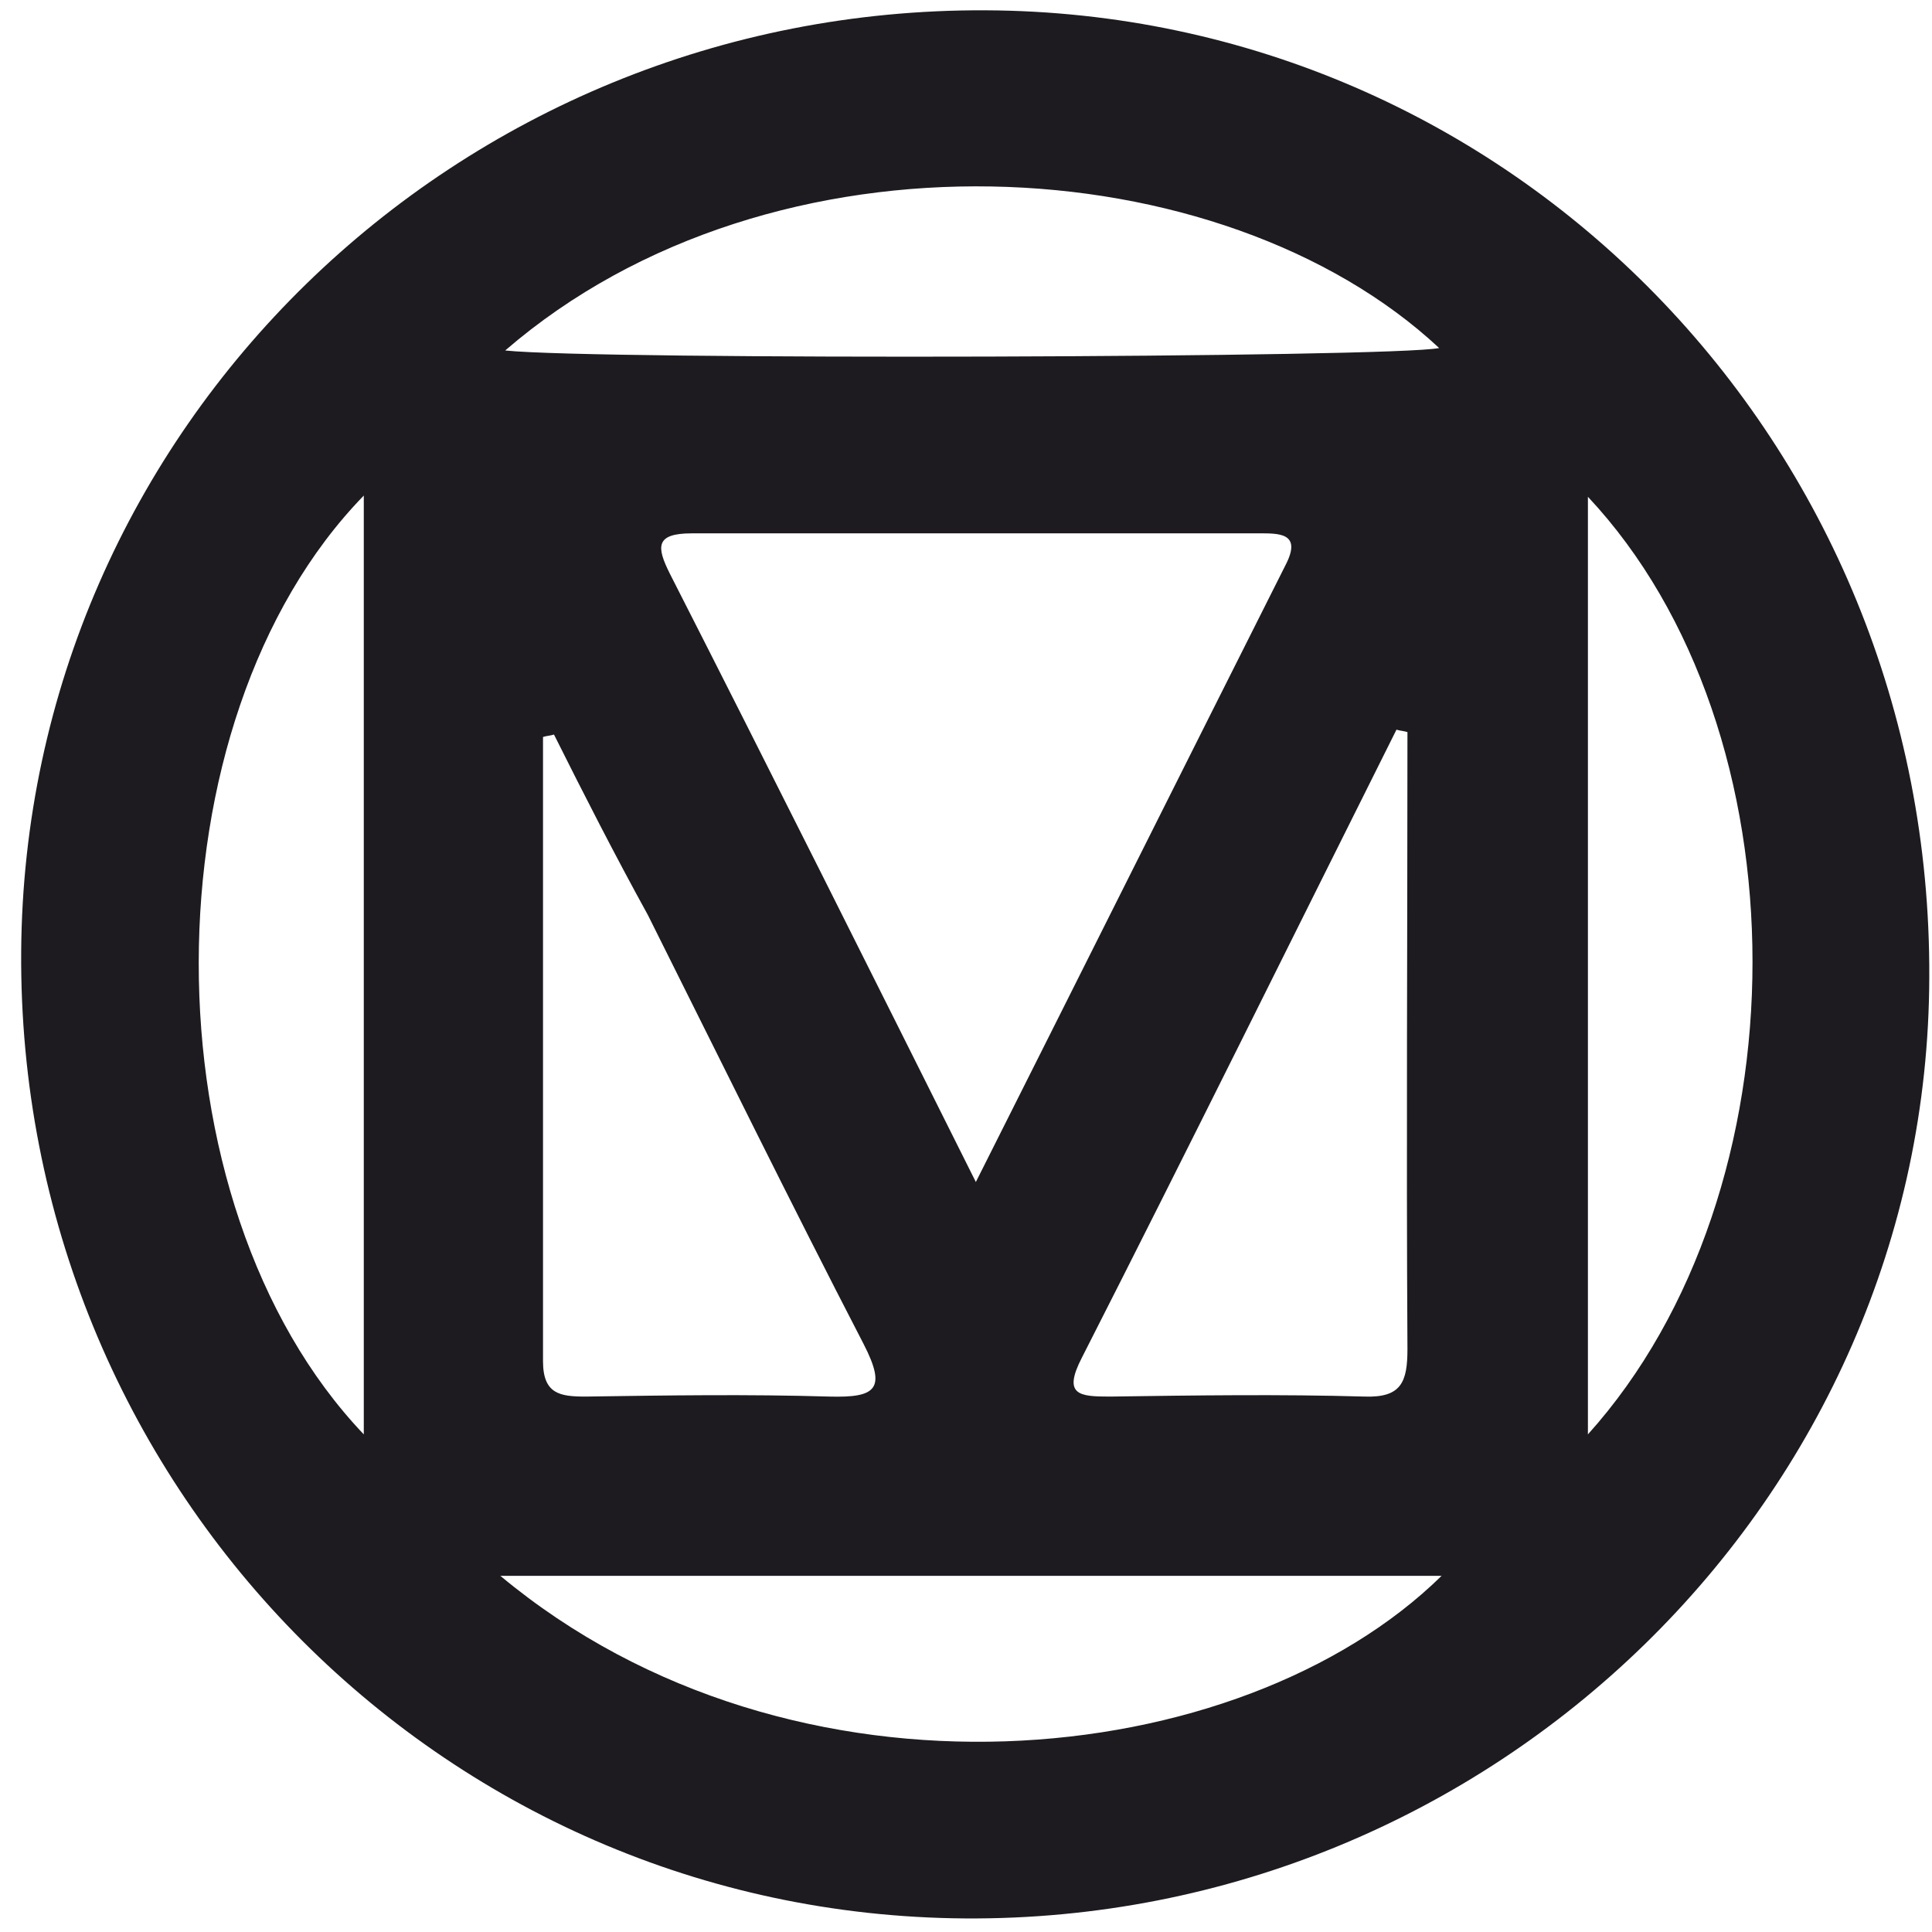
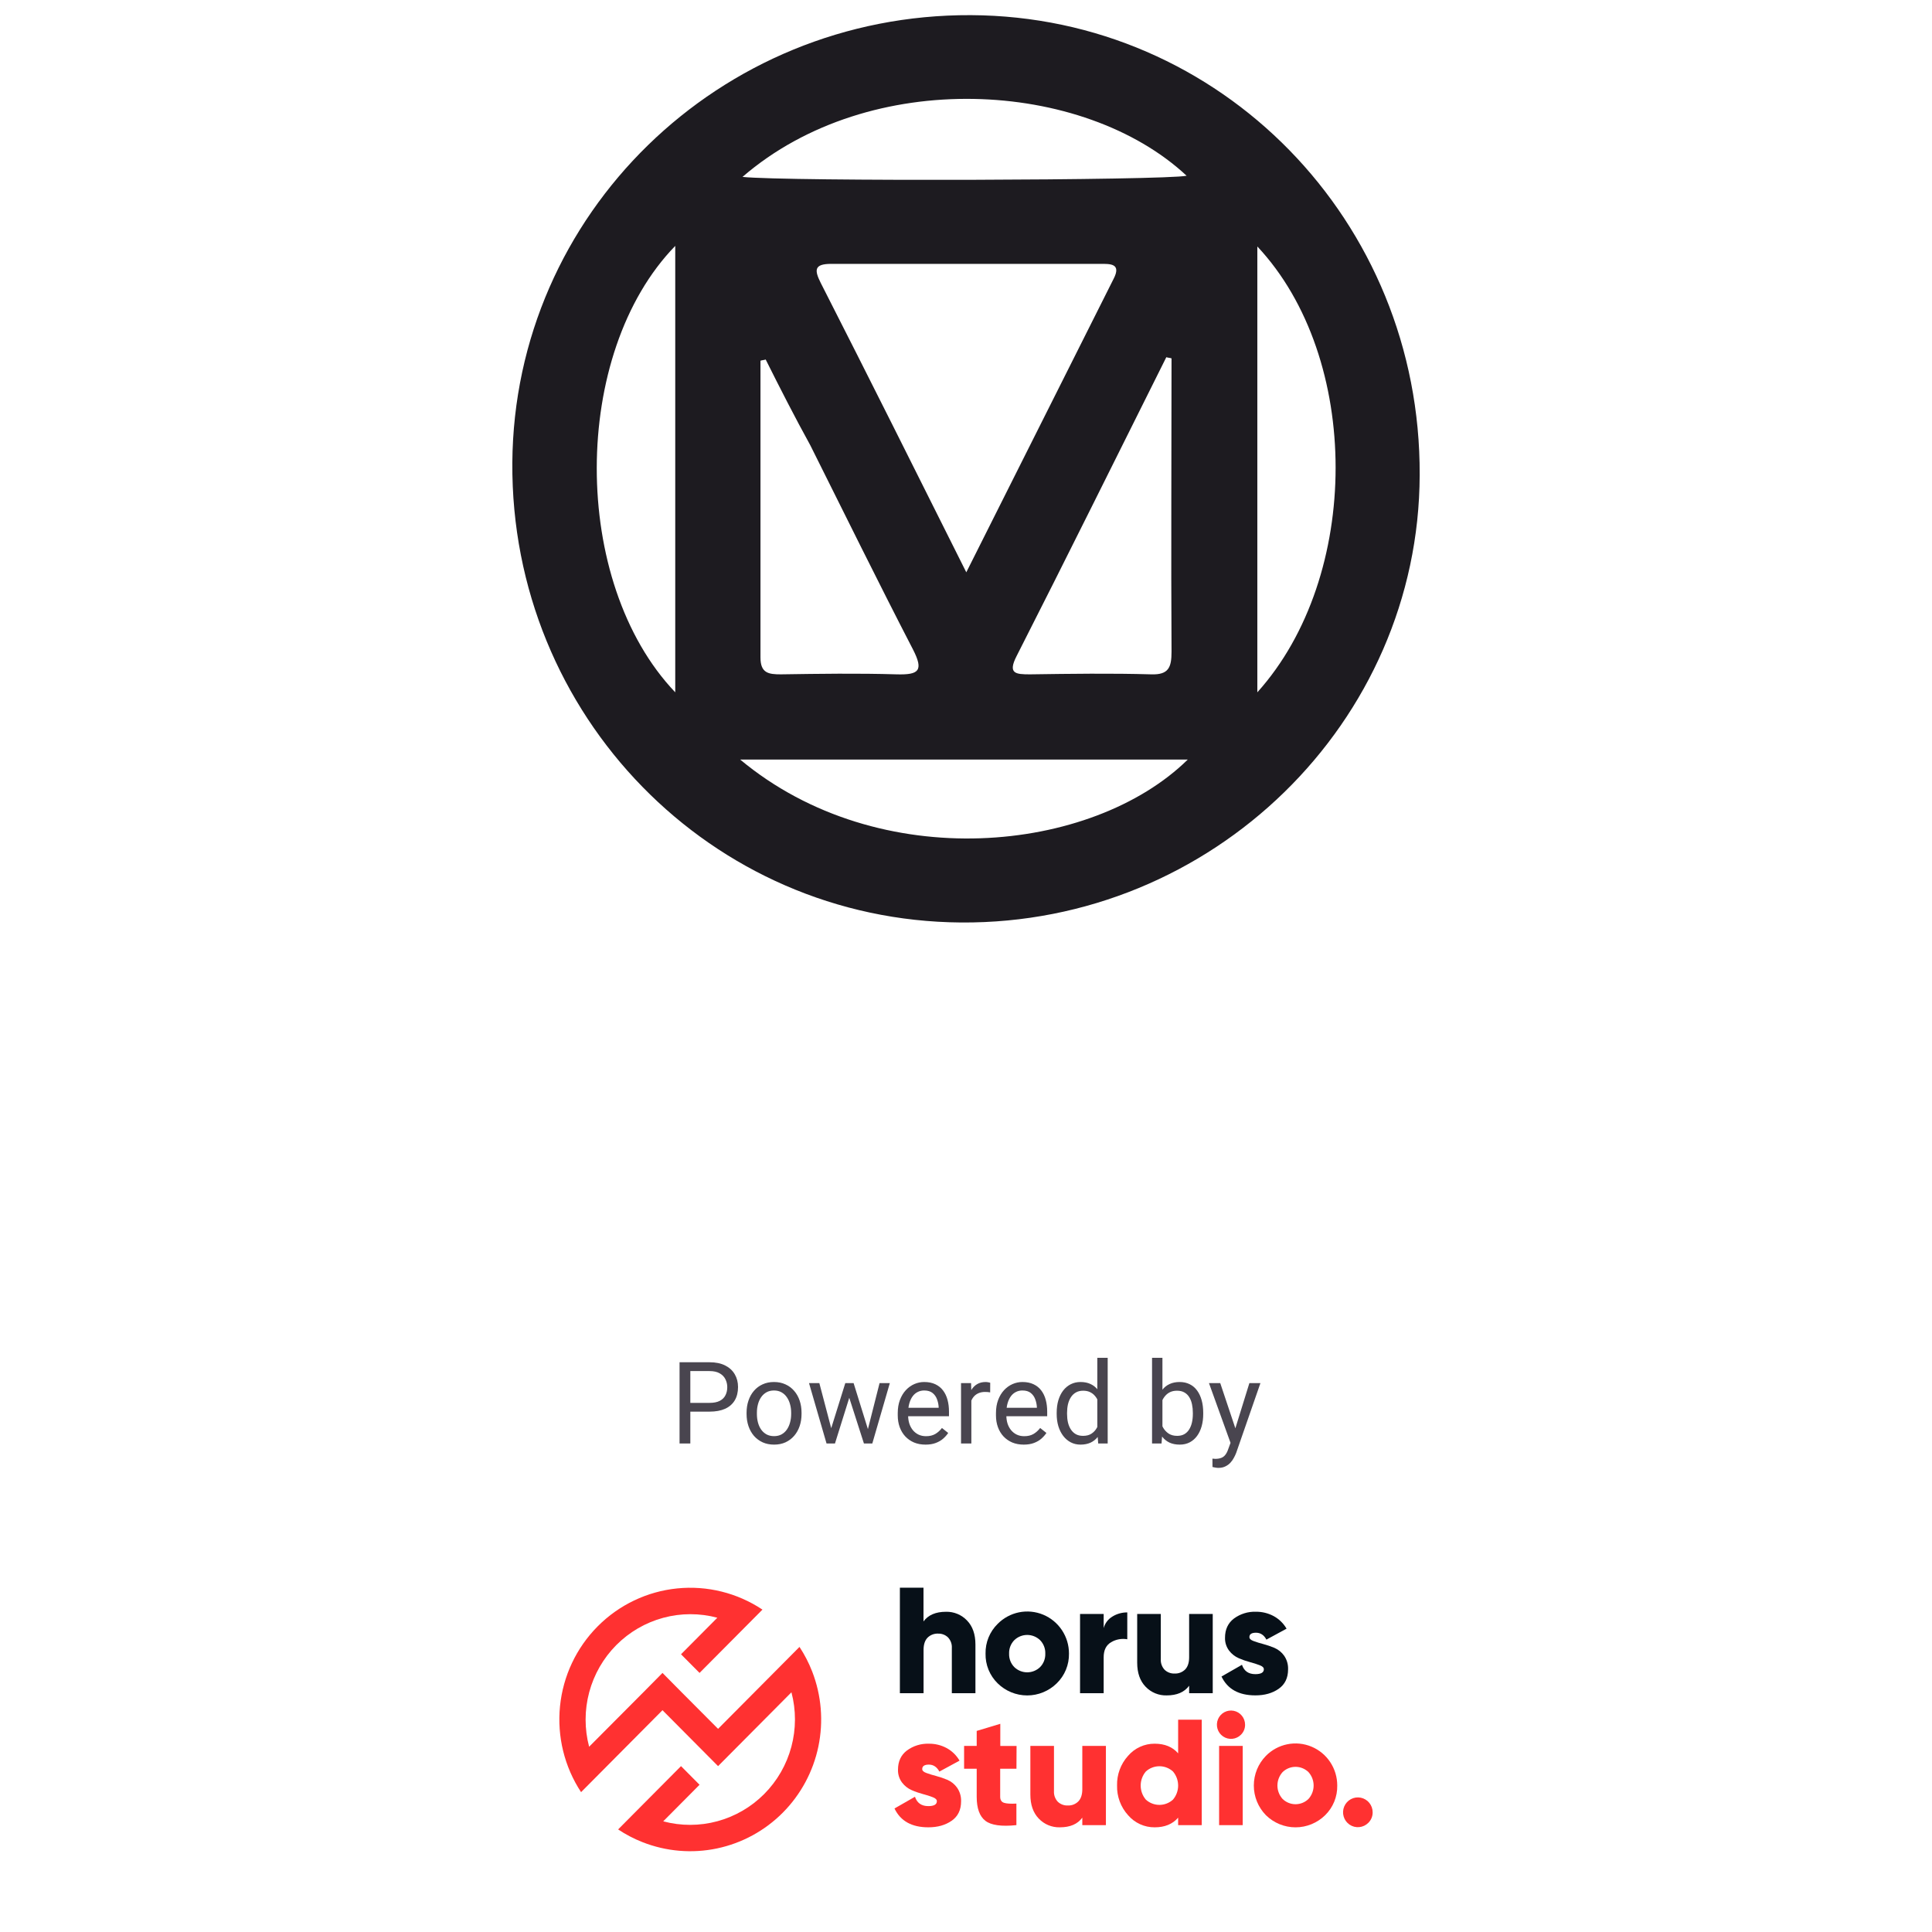
- <svg xmlns="http://www.w3.org/2000/svg" width="81" height="81" viewBox="0 0 81 81" fill="none">
-   <path d="M41.322 0.432C63.353 0.534 80.989 18.579 80.886 40.968C80.835 62.795 62.587 80.584 40.453 80.431C18.421 80.277 0.735 62.182 0.888 39.895C1.041 17.965 19.137 0.33 41.322 0.432ZM40.913 49.556C45.411 40.61 49.654 32.125 53.897 23.69C54.612 22.31 53.59 22.361 52.721 22.361C44.798 22.361 36.926 22.361 29.003 22.361C27.469 22.361 27.52 22.924 28.082 24.048C32.274 32.278 36.466 40.661 40.913 49.556ZM59.008 30.694C58.855 30.642 58.702 30.642 58.548 30.591C54.152 39.383 49.807 48.176 45.36 56.917C44.542 58.501 45.258 58.552 46.536 58.552C50.114 58.501 53.692 58.45 57.219 58.552C58.753 58.603 59.008 57.939 59.008 56.559C58.957 47.971 59.008 39.332 59.008 30.694ZM23.226 30.796C23.073 30.847 22.919 30.847 22.766 30.898C22.766 39.639 22.766 48.38 22.766 57.07C22.766 58.45 23.482 58.552 24.555 58.552C27.98 58.501 31.354 58.45 34.779 58.552C36.721 58.603 37.181 58.246 36.21 56.354C33.143 50.425 30.178 44.393 27.162 38.361C25.782 35.856 24.504 33.352 23.226 30.796ZM21.181 14.694C25.015 15.103 58.395 15.001 60.337 14.591C51.239 6.106 32.427 4.981 21.181 14.694ZM15.252 60.137C15.252 46.846 15.252 33.914 15.252 20.777C6.051 30.233 6 50.425 15.252 60.137ZM66.574 20.828C66.574 34.016 66.574 47 66.574 60.137C75.775 49.914 75.775 30.642 66.574 20.828ZM20.977 66.067C33.245 76.29 52.005 74.348 60.44 66.067C47.354 66.067 34.421 66.067 20.977 66.067Z" fill="#1D1B20" />
+ <svg xmlns="http://www.w3.org/2000/svg" width="1024" height="1024" viewBox="0 0 1024 1024" fill="none">
+   <path d="M376.061 748.197H364.555V743.553H376.061C378.289 743.553 380.093 743.198 381.474 742.489C382.854 741.779 383.86 740.793 384.491 739.531C385.141 738.269 385.467 736.829 385.467 735.212C385.467 733.734 385.141 732.343 384.491 731.042C383.86 729.741 382.854 728.695 381.474 727.907C380.093 727.098 378.289 726.694 376.061 726.694H365.886V765.086H360.178V722.021H376.061C379.314 722.021 382.065 722.583 384.313 723.707C386.561 724.831 388.267 726.388 389.43 728.38C390.593 730.352 391.175 732.61 391.175 735.153C391.175 737.914 390.593 740.27 389.43 742.222C388.267 744.174 386.561 745.663 384.313 746.689C382.065 747.694 379.314 748.197 376.061 748.197ZM395.7 749.439V748.759C395.7 746.452 396.036 744.312 396.706 742.341C397.377 740.349 398.343 738.624 399.605 737.165C400.867 735.686 402.395 734.542 404.189 733.734C405.984 732.905 407.995 732.491 410.223 732.491C412.471 732.491 414.492 732.905 416.287 733.734C418.101 734.542 419.639 735.686 420.901 737.165C422.182 738.624 423.158 740.349 423.829 742.341C424.499 744.312 424.834 746.452 424.834 748.759V749.439C424.834 751.746 424.499 753.886 423.829 755.858C423.158 757.829 422.182 759.555 420.901 761.034C419.639 762.493 418.11 763.637 416.316 764.465C414.541 765.273 412.53 765.677 410.282 765.677C408.034 765.677 406.013 765.273 404.219 764.465C402.424 763.637 400.886 762.493 399.605 761.034C398.343 759.555 397.377 757.829 396.706 755.858C396.036 753.886 395.7 751.746 395.7 749.439ZM401.172 748.759V749.439C401.172 751.036 401.36 752.545 401.734 753.965C402.109 755.365 402.671 756.607 403.42 757.691C404.189 758.776 405.146 759.634 406.289 760.265C407.433 760.876 408.764 761.182 410.282 761.182C411.781 761.182 413.092 760.876 414.216 760.265C415.36 759.634 416.306 758.776 417.056 757.691C417.805 756.607 418.367 755.365 418.741 753.965C419.136 752.545 419.333 751.036 419.333 749.439V748.759C419.333 747.182 419.136 745.693 418.741 744.293C418.367 742.873 417.795 741.621 417.026 740.536C416.277 739.432 415.33 738.565 414.186 737.934C413.063 737.303 411.741 736.987 410.223 736.987C408.724 736.987 407.403 737.303 406.26 737.934C405.136 738.565 404.189 739.432 403.42 740.536C402.671 741.621 402.109 742.873 401.734 744.293C401.36 745.693 401.172 747.182 401.172 748.759ZM439.801 759.407L448.023 733.083H451.632L450.922 738.318L442.551 765.086H439.032L439.801 759.407ZM434.27 733.083L441.28 759.703L441.782 765.086H438.085L428.798 733.083H434.27ZM459.499 759.496L466.184 733.083H471.626L462.339 765.086H458.671L459.499 759.496ZM452.43 733.083L460.476 758.963L461.392 765.086H457.902L449.295 738.259L448.585 733.083H452.43ZM490.526 765.677C488.298 765.677 486.277 765.303 484.463 764.553C482.669 763.784 481.121 762.71 479.819 761.33C478.538 759.949 477.552 758.313 476.862 756.42C476.171 754.527 475.826 752.456 475.826 750.208V748.966C475.826 746.363 476.211 744.046 476.98 742.015C477.749 739.965 478.794 738.229 480.115 736.81C481.436 735.39 482.935 734.315 484.611 733.586C486.287 732.856 488.022 732.491 489.817 732.491C492.104 732.491 494.076 732.886 495.732 733.674C497.408 734.463 498.779 735.567 499.843 736.987C500.908 738.387 501.697 740.043 502.21 741.956C502.722 743.849 502.979 745.92 502.979 748.167V750.622H479.08V746.156H497.507V745.742C497.428 744.322 497.132 742.942 496.619 741.601C496.127 740.26 495.338 739.156 494.253 738.289C493.169 737.421 491.69 736.987 489.817 736.987C488.574 736.987 487.431 737.253 486.386 737.786C485.341 738.298 484.443 739.067 483.694 740.093C482.945 741.118 482.363 742.37 481.949 743.849C481.535 745.328 481.328 747.034 481.328 748.966V750.208C481.328 751.727 481.535 753.156 481.949 754.497C482.383 755.818 483.004 756.982 483.812 757.987C484.641 758.993 485.636 759.782 486.8 760.353C487.983 760.925 489.324 761.211 490.822 761.211C492.755 761.211 494.391 760.817 495.732 760.028C497.073 759.239 498.246 758.184 499.252 756.863L502.565 759.496C501.874 760.541 500.997 761.537 499.932 762.483C498.867 763.43 497.556 764.199 495.998 764.79C494.46 765.382 492.636 765.677 490.526 765.677ZM514.839 738.111V765.086H509.367V733.083H514.691L514.839 738.111ZM524.837 732.905L524.807 737.993C524.353 737.894 523.92 737.835 523.506 737.815C523.111 737.776 522.658 737.756 522.145 737.756C520.883 737.756 519.769 737.953 518.803 738.348C517.837 738.742 517.018 739.294 516.348 740.004C515.677 740.714 515.145 741.562 514.751 742.548C514.376 743.514 514.129 744.579 514.011 745.742L512.473 746.629C512.473 744.697 512.66 742.883 513.035 741.187C513.429 739.491 514.031 737.993 514.839 736.691C515.648 735.37 516.673 734.345 517.915 733.615C519.177 732.866 520.676 732.491 522.411 732.491C522.806 732.491 523.259 732.541 523.772 732.639C524.284 732.718 524.639 732.807 524.837 732.905ZM542.583 765.677C540.355 765.677 538.334 765.303 536.52 764.553C534.725 763.784 533.177 762.71 531.876 761.33C530.594 759.949 529.608 758.313 528.918 756.42C528.228 754.527 527.883 752.456 527.883 750.208V748.966C527.883 746.363 528.268 744.046 529.037 742.015C529.806 739.965 530.851 738.229 532.172 736.81C533.493 735.39 534.992 734.315 536.668 733.586C538.344 732.856 540.079 732.491 541.873 732.491C544.161 732.491 546.133 732.886 547.789 733.674C549.465 734.463 550.835 735.567 551.9 736.987C552.965 738.387 553.754 740.043 554.266 741.956C554.779 743.849 555.035 745.92 555.035 748.167V750.622H531.137V746.156H549.564V745.742C549.485 744.322 549.189 742.942 548.676 741.601C548.183 740.26 547.394 739.156 546.31 738.289C545.225 737.421 543.747 736.987 541.873 736.987C540.631 736.987 539.487 737.253 538.442 737.786C537.397 738.298 536.5 739.067 535.751 740.093C535.001 741.118 534.42 742.37 534.006 743.849C533.592 745.328 533.385 747.034 533.385 748.966V750.208C533.385 751.727 533.592 753.156 534.006 754.497C534.439 755.818 535.061 756.982 535.869 757.987C536.697 758.993 537.693 759.782 538.856 760.353C540.04 760.925 541.38 761.211 542.879 761.211C544.811 761.211 546.448 760.817 547.789 760.028C549.13 759.239 550.303 758.184 551.309 756.863L554.621 759.496C553.931 760.541 553.054 761.537 551.989 762.483C550.924 763.43 549.613 764.199 548.055 764.79C546.517 765.382 544.693 765.677 542.583 765.677ZM581.596 758.875V719.655H587.098V765.086H582.069L581.596 758.875ZM560.064 749.439V748.818C560.064 746.373 560.359 744.155 560.951 742.163C561.562 740.152 562.42 738.427 563.524 736.987C564.648 735.548 565.979 734.443 567.517 733.674C569.075 732.886 570.81 732.491 572.723 732.491C574.734 732.491 576.489 732.846 577.988 733.556C579.506 734.246 580.788 735.262 581.833 736.603C582.898 737.924 583.736 739.521 584.347 741.394C584.958 743.267 585.382 745.387 585.619 747.753V750.475C585.402 752.821 584.978 754.931 584.347 756.804C583.736 758.677 582.898 760.275 581.833 761.596C580.788 762.917 579.506 763.932 577.988 764.642C576.469 765.332 574.695 765.677 572.664 765.677C570.79 765.677 569.075 765.273 567.517 764.465C565.979 763.656 564.648 762.522 563.524 761.063C562.42 759.604 561.562 757.889 560.951 755.917C560.359 753.925 560.064 751.766 560.064 749.439ZM565.565 748.818V749.439C565.565 751.036 565.723 752.535 566.038 753.935C566.374 755.335 566.886 756.568 567.576 757.632C568.266 758.697 569.144 759.535 570.209 760.146C571.274 760.738 572.545 761.034 574.024 761.034C575.838 761.034 577.327 760.649 578.49 759.88C579.674 759.111 580.62 758.096 581.33 756.834C582.04 755.572 582.592 754.201 582.986 752.722V745.594C582.75 744.51 582.405 743.465 581.951 742.459C581.517 741.434 580.945 740.527 580.236 739.738C579.545 738.929 578.688 738.289 577.662 737.815C576.657 737.342 575.464 737.105 574.083 737.105C572.585 737.105 571.293 737.421 570.209 738.052C569.144 738.663 568.266 739.511 567.576 740.596C566.886 741.66 566.374 742.903 566.038 744.322C565.723 745.722 565.565 747.221 565.565 748.818ZM610.612 719.655H616.113V758.875L615.64 765.086H610.612V719.655ZM637.735 748.818V749.439C637.735 751.766 637.459 753.925 636.906 755.917C636.354 757.889 635.546 759.604 634.481 761.063C633.416 762.522 632.115 763.656 630.577 764.465C629.039 765.273 627.274 765.677 625.282 765.677C623.251 765.677 621.467 765.332 619.929 764.642C618.41 763.932 617.129 762.917 616.084 761.596C615.039 760.275 614.201 758.677 613.57 756.804C612.958 754.931 612.534 752.821 612.298 750.475V747.753C612.534 745.387 612.958 743.267 613.57 741.394C614.201 739.521 615.039 737.924 616.084 736.603C617.129 735.262 618.41 734.246 619.929 733.556C621.447 732.846 623.212 732.491 625.223 732.491C627.235 732.491 629.019 732.886 630.577 733.674C632.135 734.443 633.436 735.548 634.481 736.987C635.546 738.427 636.354 740.152 636.906 742.163C637.459 744.155 637.735 746.373 637.735 748.818ZM632.233 749.439V748.818C632.233 747.221 632.085 745.722 631.789 744.322C631.494 742.903 631.02 741.66 630.37 740.596C629.719 739.511 628.861 738.663 627.796 738.052C626.732 737.421 625.42 737.105 623.863 737.105C622.482 737.105 621.28 737.342 620.254 737.815C619.249 738.289 618.391 738.929 617.681 739.738C616.971 740.527 616.389 741.434 615.936 742.459C615.502 743.465 615.177 744.51 614.96 745.594V752.722C615.275 754.103 615.788 755.434 616.498 756.715C617.227 757.977 618.194 759.013 619.396 759.821C620.619 760.63 622.127 761.034 623.922 761.034C625.401 761.034 626.663 760.738 627.708 760.146C628.773 759.535 629.63 758.697 630.281 757.632C630.951 756.568 631.444 755.335 631.76 753.935C632.075 752.535 632.233 751.036 632.233 749.439ZM653.292 761.773L662.195 733.083H668.052L655.215 770.025C654.919 770.814 654.525 771.662 654.032 772.569C653.559 773.496 652.947 774.373 652.198 775.201C651.449 776.03 650.542 776.7 649.477 777.213C648.432 777.745 647.18 778.011 645.721 778.011C645.287 778.011 644.735 777.952 644.064 777.834C643.394 777.716 642.921 777.617 642.644 777.538L642.615 773.101C642.773 773.121 643.019 773.141 643.354 773.161C643.709 773.2 643.956 773.22 644.094 773.22C645.336 773.22 646.391 773.052 647.259 772.717C648.126 772.401 648.856 771.859 649.447 771.09C650.059 770.341 650.581 769.306 651.015 767.984L653.292 761.773ZM646.756 733.083L655.067 757.928L656.487 763.696L652.553 765.707L640.781 733.083H646.756Z" fill="#49454F" />
+   <path d="M501.404 854.272C503.476 854.221 505.536 854.605 507.453 855.399C509.369 856.194 511.1 857.382 512.534 858.887C515.517 861.964 517.005 866.217 516.999 871.648V897.42H504.491V873.495C504.559 872.459 504.412 871.421 504.059 870.445C503.706 869.47 503.154 868.579 502.439 867.831C501.749 867.174 500.937 866.661 500.049 866.322C499.161 865.982 498.216 865.823 497.266 865.853C496.222 865.798 495.177 865.964 494.2 866.341C493.223 866.717 492.335 867.296 491.594 868.039C490.197 869.496 489.508 871.648 489.508 874.501V897.42H476.956V841.521H489.473V859.39C491.973 855.984 495.95 854.278 501.404 854.272Z" fill="#071018" />
+   <path d="M560.12 892.172C555.93 896.302 550.299 898.615 544.434 898.615C538.569 898.615 532.938 896.302 528.749 892.172C526.668 890.13 525.027 887.68 523.928 884.973C522.829 882.266 522.295 879.36 522.361 876.436C522.301 873.509 522.84 870.6 523.945 867.892C525.05 865.183 526.697 862.732 528.783 860.692C531.874 857.564 535.819 855.43 540.117 854.563C544.415 853.696 548.873 854.134 552.923 855.821C556.973 857.508 560.434 860.369 562.865 864.04C565.296 867.71 566.588 872.025 566.577 876.436C566.631 879.364 566.086 882.273 564.975 884.98C563.864 887.687 562.211 890.135 560.12 892.172ZM537.594 883.593C539.431 885.373 541.883 886.368 544.434 886.368C546.985 886.368 549.437 885.373 551.275 883.593C552.192 882.656 552.909 881.54 553.382 880.313C553.855 879.087 554.074 877.777 554.025 876.462C554.074 875.146 553.856 873.834 553.383 872.606C552.91 871.379 552.193 870.261 551.275 869.323C549.435 867.546 546.984 866.554 544.434 866.554C541.884 866.554 539.433 867.546 537.594 869.323C536.676 870.261 535.958 871.379 535.485 872.606C535.012 873.834 534.794 875.146 534.844 876.462C534.795 877.777 535.013 879.087 535.486 880.313C535.959 881.54 536.676 882.656 537.594 883.593Z" fill="#071018" />
+   <path d="M584.966 862.921C585.671 860.322 587.365 858.106 589.681 856.753C592.035 855.326 594.736 854.585 597.483 854.611V868.846C594.54 868.322 591.507 868.873 588.931 870.399C586.282 871.937 584.96 874.609 584.966 878.414V897.42H572.448V855.444H584.966V862.921Z" fill="#071018" />
+   <path d="M630.267 855.444H642.775V897.42H630.267V893.473C627.755 896.891 623.778 898.6 618.336 898.6C616.264 898.655 614.203 898.274 612.285 897.483C610.367 896.691 608.634 895.506 607.198 894.002C604.221 890.931 602.732 886.678 602.732 881.242V855.444H615.249V879.377C615.182 880.412 615.329 881.449 615.681 882.424C616.033 883.399 616.581 884.29 617.293 885.041C617.989 885.7 618.809 886.213 619.704 886.551C620.6 886.889 621.553 887.045 622.508 887.01C623.552 887.063 624.595 886.897 625.572 886.522C626.548 886.147 627.437 885.572 628.181 884.833C629.571 883.376 630.267 881.219 630.267 878.362V855.444Z" fill="#071018" />
+   <path d="M662.208 867.701C662.208 868.539 662.915 869.225 664.328 869.757C666.01 870.375 667.722 870.908 669.458 871.353C671.512 871.903 673.528 872.59 675.492 873.409C677.548 874.294 679.323 875.732 680.622 877.564C682.085 879.694 682.818 882.246 682.708 884.833C682.708 889.361 681.041 892.788 677.708 895.112C674.374 897.437 670.257 898.594 665.354 898.582C656.573 898.582 650.596 895.251 647.423 888.589L658.268 882.378C659.377 885.686 661.739 887.337 665.354 887.331C668.366 887.331 669.869 886.464 669.863 884.729C669.863 883.862 669.156 883.185 667.734 882.63C666.062 881.987 664.355 881.44 662.621 880.99C660.56 880.444 658.543 879.742 656.587 878.891C654.542 878.008 652.76 876.606 651.414 874.823C649.958 872.865 649.207 870.466 649.285 868.022C649.285 863.656 650.857 860.27 654.001 857.864C657.37 855.386 661.468 854.115 665.639 854.255C668.925 854.218 672.168 855.011 675.07 856.563C677.913 858.114 680.278 860.421 681.906 863.234L671.225 869.028C669.932 866.593 668.093 865.376 665.708 865.376C663.371 865.376 662.208 866.139 662.208 867.701Z" fill="#071018" />
+   <path d="M488.801 937.635C488.801 938.503 489.516 939.162 490.93 939.691C492.626 940.31 494.353 940.843 496.103 941.287C498.157 941.838 500.173 942.525 502.137 943.343C504.193 944.229 505.968 945.666 507.267 947.498C508.744 949.62 509.492 952.169 509.396 954.759C509.396 959.298 507.726 962.728 504.387 965.047C501.048 967.366 496.933 968.522 492.042 968.516C483.261 968.516 477.281 965.188 474.103 958.532L484.947 952.321C486.057 955.629 488.422 957.28 492.042 957.274C495.042 957.274 496.551 956.407 496.551 954.672C496.551 953.804 495.835 953.128 494.422 952.573C492.745 951.926 491.032 951.379 489.292 950.933C487.231 950.388 485.214 949.686 483.258 948.834C481.212 947.953 479.429 946.551 478.085 944.766C476.628 942.808 475.877 940.409 475.956 937.965C475.956 933.598 477.528 930.213 480.672 927.807C484.041 925.328 488.138 924.058 492.31 924.198C495.593 924.159 498.833 924.953 501.732 926.506C504.578 928.056 506.946 930.364 508.577 933.176L497.896 938.971C496.557 936.507 494.695 935.276 492.31 935.276C489.973 935.284 488.801 936.074 488.801 937.635Z" fill="#FF3131" />
+   <path d="M538.741 937.47H530.12V952.33C530.12 954.004 530.793 955.071 532.12 955.513C533.448 955.955 535.655 956.103 538.715 955.938V967.354C530.801 968.187 525.316 967.417 522.258 965.046C519.201 962.675 517.672 958.436 517.672 952.33V937.47H510.991V925.378H517.672V917.423L530.18 913.65V925.395H538.801L538.741 937.47Z" fill="#FF3131" />
+   <path d="M573.646 925.378H586.155V967.354H573.646V963.399C571.146 966.816 567.169 968.522 561.715 968.517C559.642 968.57 557.58 968.187 555.662 967.392C553.744 966.598 552.012 965.409 550.577 963.902C547.6 960.819 546.112 956.566 546.112 951.141V925.378H558.629V949.302C558.561 950.339 558.707 951.378 559.059 952.355C559.411 953.331 559.96 954.224 560.672 954.976C561.37 955.634 562.189 956.146 563.085 956.484C563.98 956.822 564.932 956.979 565.888 956.945C566.933 956.999 567.977 956.833 568.954 956.456C569.931 956.08 570.819 955.501 571.56 954.759C572.948 953.31 573.646 951.15 573.646 948.296V925.378Z" fill="#FF3131" />
+   <path d="M624.439 911.456H636.948V967.354H624.439V963.399C621.491 966.816 617.347 968.522 612.008 968.517C609.335 968.54 606.689 967.978 604.254 966.87C601.818 965.761 599.652 964.133 597.905 962.098C594.011 957.809 591.919 952.169 592.068 946.362C591.92 940.552 594.012 934.91 597.905 930.618C599.653 928.583 601.82 926.956 604.255 925.848C606.69 924.739 609.335 924.177 612.008 924.198C617.341 924.198 621.485 925.904 624.439 929.316V911.456ZM607.336 953.857C609.305 955.639 611.86 956.625 614.508 956.625C617.157 956.625 619.711 955.639 621.681 953.857C623.46 951.778 624.438 949.127 624.438 946.384C624.438 943.641 623.46 940.989 621.681 938.91C619.711 937.128 617.157 936.142 614.508 936.142C611.86 936.142 609.305 937.128 607.336 938.91C605.561 940.991 604.586 943.642 604.586 946.384C604.586 949.125 605.561 951.776 607.336 953.857Z" fill="#FF3131" />
+   <path d="M657.708 919.462C656.482 920.685 654.874 921.444 653.155 921.608C651.437 921.772 649.715 921.332 648.282 920.363C646.85 919.393 645.796 917.955 645.299 916.291C644.802 914.627 644.894 912.842 645.558 911.239C646.223 909.636 647.419 908.314 648.943 907.498C650.467 906.682 652.224 906.423 653.917 906.764C655.609 907.106 657.132 908.027 658.226 909.371C659.319 910.715 659.916 912.399 659.915 914.136C659.927 915.128 659.738 916.112 659.358 917.028C658.979 917.944 658.417 918.772 657.708 919.462ZM646.156 967.354V925.378H658.664V967.354H646.156Z" fill="#FF3131" />
+   <path d="M702.345 962.106C698.149 966.222 692.52 968.525 686.66 968.525C680.8 968.525 675.171 966.222 670.975 962.106C666.859 957.914 664.552 952.259 664.552 946.366C664.552 940.474 666.859 934.818 670.975 930.626C674.065 927.498 678.01 925.365 682.308 924.498C686.606 923.63 691.064 924.068 695.114 925.755C699.164 927.443 702.625 930.303 705.056 933.974C707.487 937.645 708.779 941.959 708.768 946.37C708.827 949.296 708.287 952.203 707.182 954.91C706.077 957.617 704.431 960.066 702.345 962.106ZM679.819 953.501C681.657 955.281 684.109 956.276 686.66 956.276C689.211 956.276 691.663 955.281 693.501 953.501C695.269 951.551 696.25 949.006 696.25 946.366C696.25 943.726 695.269 941.181 693.501 939.231C691.661 937.455 689.21 936.463 686.66 936.463C684.11 936.463 681.659 937.455 679.819 939.231C678.045 941.178 677.061 943.724 677.061 946.366C677.061 949.008 678.045 951.554 679.819 953.501Z" fill="#FF3131" />
+   <path d="M725.199 966.174C723.908 967.455 722.217 968.246 720.412 968.414C718.607 968.582 716.8 968.116 715.298 967.095C713.796 966.074 712.692 964.561 712.173 962.813C711.655 961.065 711.753 959.191 712.453 957.508C713.152 955.826 714.409 954.439 716.01 953.583C717.61 952.727 719.456 952.456 721.233 952.814C723.01 953.173 724.609 954.14 725.758 955.551C726.907 956.962 727.535 958.729 727.535 960.553C727.548 961.601 727.347 962.64 726.945 963.607C726.544 964.574 725.949 965.448 725.199 966.174Z" fill="#FF3131" />
+   <path d="M430.464 885.909C428.688 881.346 426.437 876.984 423.749 872.897L413.68 883.029L380.593 916.322L360.955 896.605L351.136 886.681L341.326 896.605L312.248 925.812C309.748 916.348 309.763 906.388 312.292 896.931C314.82 887.475 319.773 878.852 326.655 871.927C333.537 865.003 342.106 860.019 351.504 857.475C360.902 854.93 370.799 854.915 380.205 857.431L360.955 876.801L370.774 886.681L394.05 863.26L404.119 853.128C390.777 844.248 374.796 840.28 358.881 841.896C342.965 843.511 328.093 850.611 316.783 861.993C305.472 873.375 298.418 888.34 296.814 904.355C295.21 920.37 299.155 936.451 307.981 949.875L318.05 939.743L351.136 906.442L380.593 936.083L385.498 931.147L390.412 926.202L419.481 896.952C421.98 906.417 421.965 916.376 419.436 925.833C416.907 935.289 411.955 943.912 405.073 950.837C398.192 957.762 389.623 962.747 380.226 965.293C370.828 967.838 360.93 967.855 351.524 965.342L370.774 945.963L360.955 936.083L337.679 959.504L327.619 969.636C331.679 972.34 336.014 974.603 340.55 976.385C353.115 981.332 366.841 982.487 380.047 979.707C393.254 976.927 405.369 970.334 414.91 960.734C424.451 951.133 431.004 938.943 433.766 925.653C436.529 912.364 435.381 898.552 430.464 885.909Z" fill="#FF3131" />
+   <path d="M514.614 8.027C647.056 8.642 753.071 117.115 752.457 251.709C752.15 382.922 642.447 489.859 509.39 488.937C376.947 488.015 270.625 379.234 271.547 245.255C272.469 113.428 381.25 7.412 514.614 8.027ZM512.155 303.333C539.197 249.558 564.702 198.547 590.207 147.844C594.509 139.547 588.364 139.855 583.14 139.855C535.51 139.855 488.187 139.855 440.557 139.855C431.338 139.855 431.645 143.235 435.025 149.995C460.223 199.469 485.421 249.865 512.155 303.333ZM620.936 189.943C620.014 189.636 619.093 189.636 618.171 189.329C591.744 242.183 565.624 295.037 538.89 347.583C533.973 357.109 538.275 357.417 545.957 357.417C567.468 357.109 588.978 356.802 610.181 357.417C619.4 357.724 620.936 353.729 620.936 345.432C620.629 293.807 620.936 241.875 620.936 189.943ZM405.833 190.558C404.911 190.865 403.989 190.865 403.067 191.172C403.067 243.719 403.067 296.266 403.067 348.505C403.067 356.802 407.369 357.417 413.822 357.417C434.411 357.109 454.692 356.802 475.281 357.417C486.958 357.724 489.723 355.573 483.885 344.203C465.447 308.557 447.624 272.297 429.494 236.037C421.197 220.979 413.515 205.922 405.833 190.558ZM393.541 93.761C416.588 96.219 617.249 95.605 628.926 93.147C574.228 42.136 461.145 35.376 393.541 93.761ZM357.895 366.943C357.895 287.047 357.895 209.302 357.895 130.329C302.583 187.177 302.276 308.557 357.895 366.943ZM666.415 130.636C666.415 209.917 666.415 287.969 666.415 366.943C721.728 305.484 721.728 189.636 666.415 130.636ZM392.312 402.588C466.062 464.047 578.838 452.369 629.54 402.588C550.874 402.588 473.129 402.588 392.312 402.588Z" fill="#1D1B20" />
</svg>
